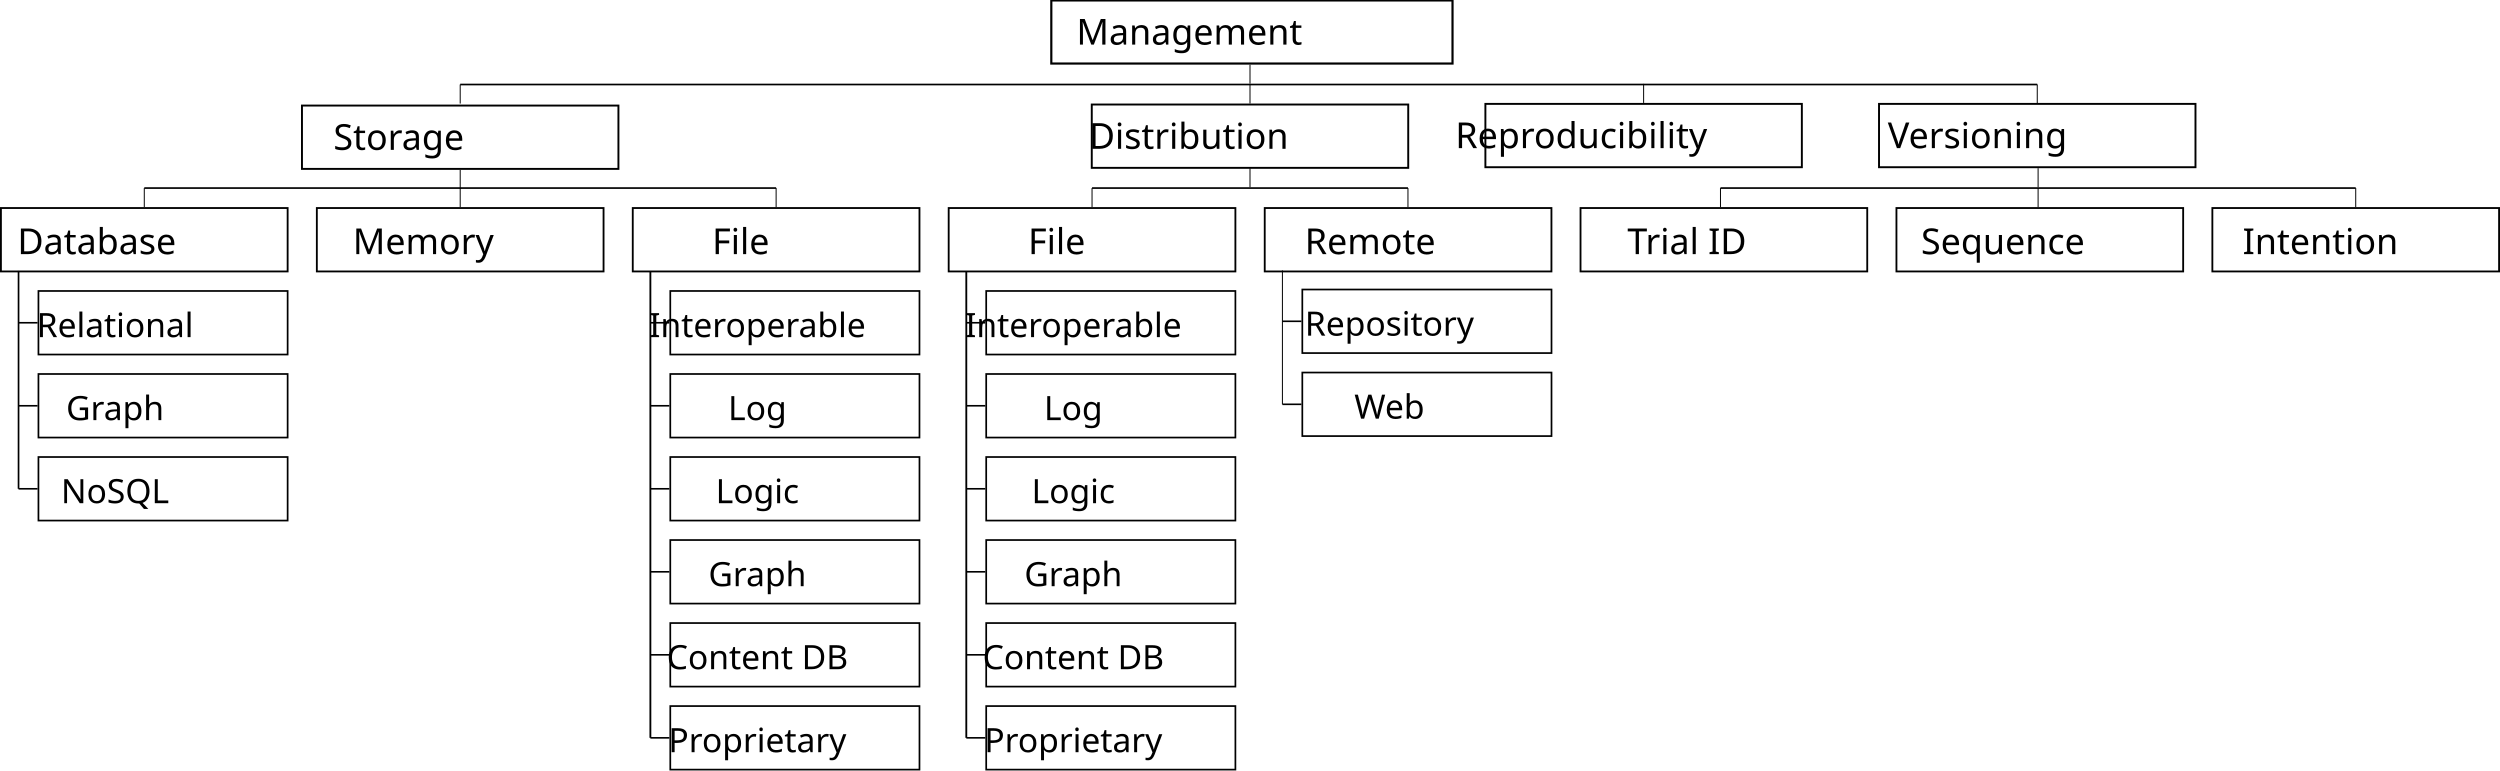
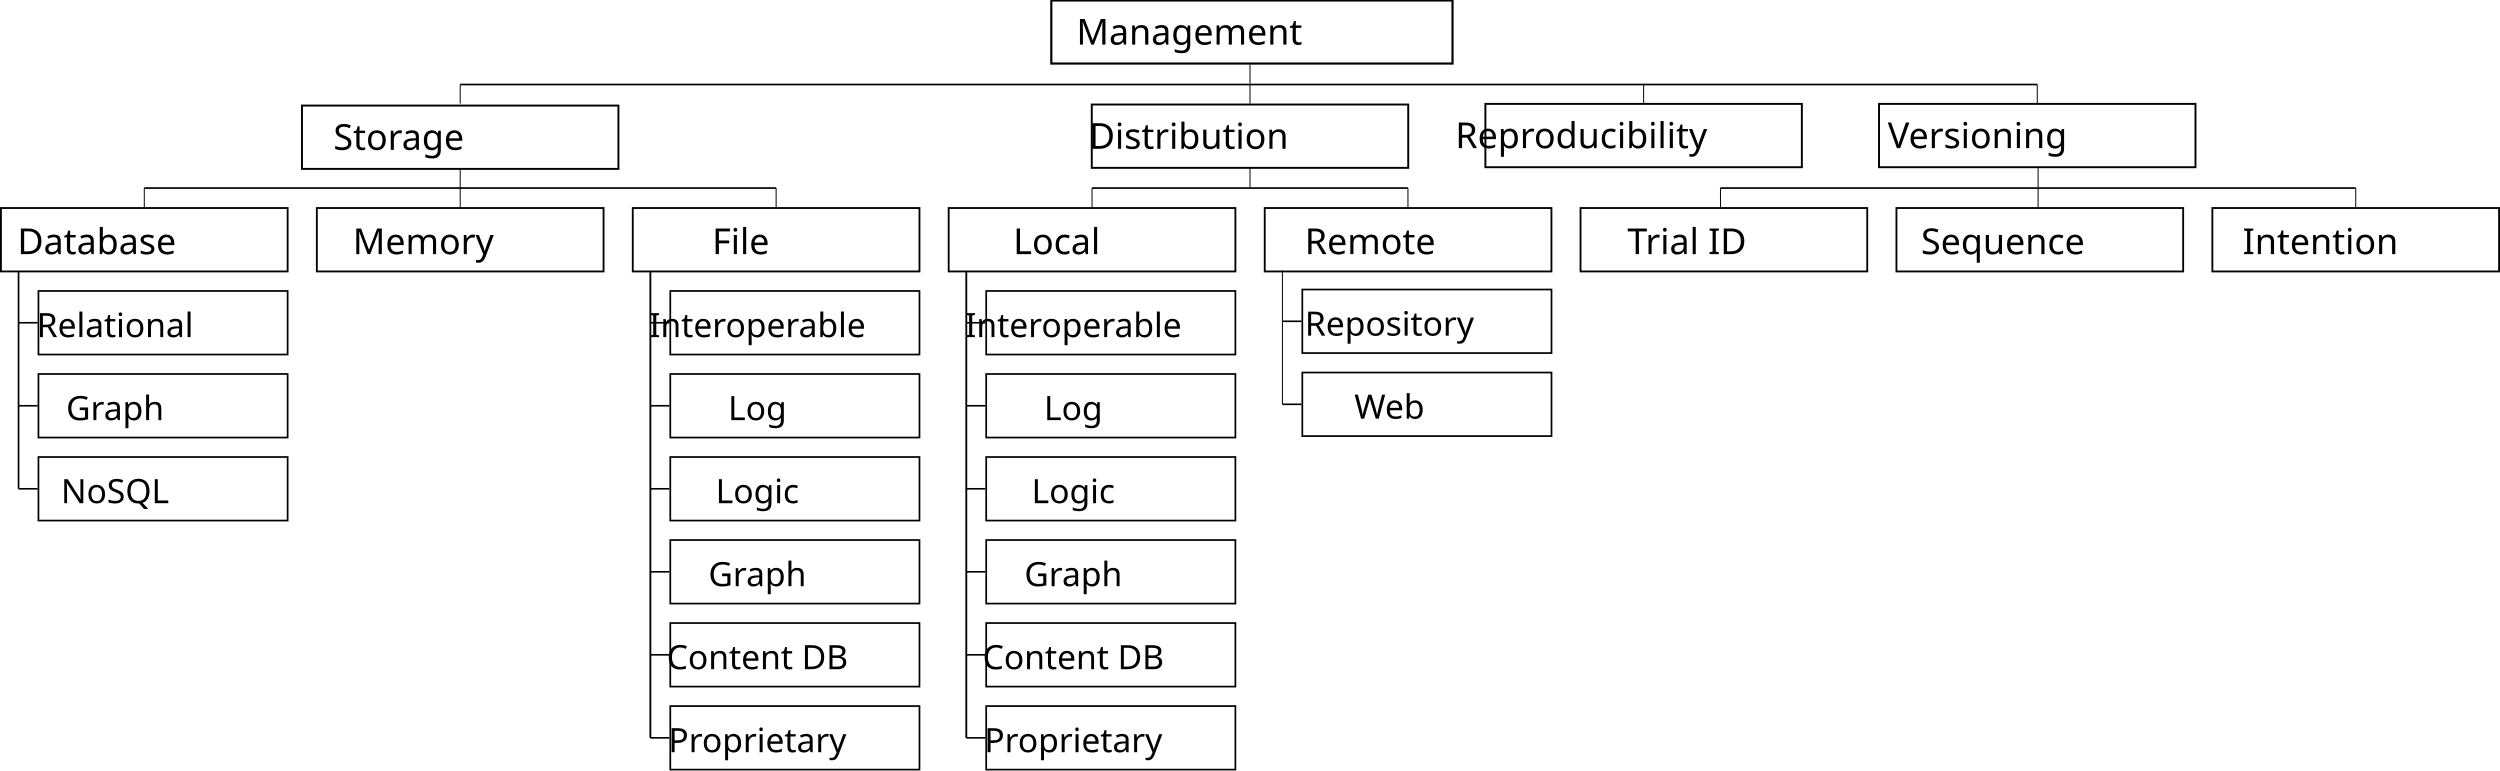
<svg xmlns="http://www.w3.org/2000/svg" width="393.833mm" height="121.375mm" viewBox="0 0 393.833 121.375" version="1.1" id="svg8">
  <defs id="defs2" />
  <g id="layer1" transform="translate(-6.406778,8.511341)">
    <text xml:space="preserve" style="font-style:normal;font-weight:normal;font-size:10.583px;line-height:1.25;font-family:sans-serif;letter-spacing:0px;word-spacing:0px;fill:#000000;fill-opacity:1;stroke:none;stroke-width:0.265" x="24.757" y="59.442" id="text3727">
      <tspan id="tspan3725" x="24.757" y="69.097" style="stroke-width:0.265" />
    </text>
    <path style="fill:none;stroke:#000000;stroke-width:0.154px;stroke-linecap:butt;stroke-linejoin:miter;stroke-opacity:1" d="m 29.135,24.115 v -3" id="path3860" />
    <path style="fill:none;stroke:#000000;stroke-width:0.154px;stroke-linecap:butt;stroke-linejoin:miter;stroke-opacity:1" d="m 78.903,24.115 v -3" id="path3860-5" />
    <path style="fill:none;stroke:#000000;stroke-width:0.154px;stroke-linecap:butt;stroke-linejoin:miter;stroke-opacity:1" d="m 228.207,24.115 v -3" id="path3860-5-2-8" />
    <path style="fill:none;stroke:#000000;stroke-width:0.154px;stroke-linecap:butt;stroke-linejoin:miter;stroke-opacity:1" d="m 203.323,20.983 v -3" id="path3860-5-2-8-0" />
    <g transform="translate(7.897393,12.69999)" id="g4000-7">
      <g transform="translate(14.74107,31.93899)" id="g4071-0">
        <flowRoot xml:space="preserve" id="flowRoot4122" style="font-style:normal;font-weight:normal;font-size:24px;line-height:1.25;font-family:sans-serif;letter-spacing:0px;word-spacing:0px;fill:#000000;fill-opacity:1;stroke:none">
          <flowRegion id="flowRegion4124">
            <rect id="rect4126" width="115" height="88.571" x="121.429" y="235.334" />
          </flowRegion>
          <flowPara id="flowPara4128" />
        </flowRoot>
      </g>
    </g>
    <g id="g136-7" transform="translate(250.2268,4.7977301e-6)">
      <rect y="24.26" x="54.933" height="9.991" width="45.167" id="rect3684-6-5-9" style="fill:none;stroke:#000000;stroke-width:0.29" />
      <text id="text3731-8-05" y="31.523" x="77.485" style="font-style:normal;font-weight:normal;font-size:6.35px;line-height:1.25;font-family:sans-serif;text-align:center;letter-spacing:0px;word-spacing:0px;text-anchor:middle;fill:#000000;fill-opacity:1;stroke:none;stroke-width:0.265" xml:space="preserve">
        <tspan style="font-size:5.644px;text-align:center;text-anchor:middle;stroke-width:0.265" y="31.523" x="77.485" id="tspan3729-0-9">Sequence</tspan>
      </text>
    </g>
    <g id="g131-6" transform="translate(248.84,-0.2267866)">
      <rect y="24.486" x="6.552" height="9.991" width="45.167" id="rect3684-6-5-1-5" style="fill:none;stroke:#000000;stroke-width:0.29" />
      <text id="text3731-8-5-8" y="31.75" x="29.088" style="font-style:normal;font-weight:normal;font-size:6.35px;line-height:1.25;font-family:sans-serif;text-align:center;letter-spacing:0px;word-spacing:0px;text-anchor:middle;fill:#000000;fill-opacity:1;stroke:none;stroke-width:0.265" xml:space="preserve">
        <tspan style="font-size:5.644px;text-align:center;text-anchor:middle;stroke-width:0.265" y="31.75" x="29.088" id="tspan3729-0-2-2">Trial ID</tspan>
      </text>
    </g>
    <g id="g141-9" transform="translate(251.6053,3.8291546e-6)">
      <rect y="24.26" x="103.322" height="9.991" width="45.167" id="rect3684-6-5-4-26" style="fill:none;stroke:#000000;stroke-width:0.29" />
      <text id="text3731-8-0-2" y="31.523" x="126.125" style="font-style:normal;font-weight:normal;font-size:6.35px;line-height:1.25;font-family:sans-serif;text-align:center;letter-spacing:0px;word-spacing:0px;text-anchor:middle;fill:#000000;fill-opacity:1;stroke:none;stroke-width:0.265" xml:space="preserve">
        <tspan style="font-size:5.644px;text-align:center;text-anchor:middle;stroke-width:0.265" y="31.523" x="126.125" id="tspan3729-0-4-9">Intention</tspan>
      </text>
    </g>
    <path style="fill:none;stroke:#000000;stroke-width:0.154px;stroke-linecap:butt;stroke-linejoin:miter;stroke-opacity:1" d="m 277.438,24.115 v -3" id="path3860-5-2-8-2" />
    <path style="fill:none;stroke:#000000;stroke-width:0.154px;stroke-linecap:butt;stroke-linejoin:miter;stroke-opacity:1" d="m 327.475,24.115 v -3" id="path3860-5-2-8-2-2" />
    <path style="fill:none;stroke:#000000;stroke-width:0.154px;stroke-linecap:butt;stroke-linejoin:miter;stroke-opacity:1" d="M 377.512,24.115 V 21.115" id="path3860-5-2-8-2-2-5" />
    <path style="fill:none;stroke:#000000;stroke-width:0.154px;stroke-linecap:butt;stroke-linejoin:miter;stroke-opacity:1" d="m 203.323,7.802 v -3" id="path3860-5-2-8-0-7" />
    <path style="fill:none;stroke:#000000;stroke-width:0.154px;stroke-linecap:butt;stroke-linejoin:miter;stroke-opacity:1" d="M 327.341,7.802 V 4.802" id="path3860-5-2-8-0-7-1" />
    <path style="fill:none;stroke:#000000;stroke-width:0.154px;stroke-linecap:butt;stroke-linejoin:miter;stroke-opacity:1" d="M 78.903,7.802 V 4.802" id="path3860-5-2-8-0-7-1-5" />
    <path style="fill:none;stroke:#000000;stroke-width:0.154px;stroke-linecap:butt;stroke-linejoin:miter;stroke-opacity:1" d="M 203.323,4.67 V 1.67" id="path3860-5-2-8-0-7-1-50" />
    <g id="g172">
      <rect y="-8.441" x="172.023" height="9.939" width="63.204" id="rect3684-2-7-8" style="fill:none;stroke:#000000;stroke-width:0.342" />
      <text id="text3688-9-5-3" y="-1.486" x="203.409" style="font-style:normal;font-weight:normal;font-size:10.583px;line-height:1.25;font-family:sans-serif;letter-spacing:0px;word-spacing:0px;fill:#000000;fill-opacity:1;stroke:none;stroke-width:0.265" xml:space="preserve">
        <tspan id="tspan3706-3-1-9" style="font-size:5.644px;line-height:0px;text-align:center;letter-spacing:0px;text-anchor:middle;stroke-width:0.265" y="-1.486" x="203.409">Management</tspan>
      </text>
    </g>
    <path style="fill:none;stroke:#000000;stroke-width:0.154px;stroke-linecap:butt;stroke-linejoin:miter;stroke-opacity:1" d="m 128.671,24.115 v -3" id="path3860-5-2" />
    <path style="fill:none;stroke:#000000;stroke-width:0.154px;stroke-linecap:butt;stroke-linejoin:miter;stroke-opacity:1" d="m 178.439,24.115 v -3" id="path3860-5-2-5" />
    <path style="fill:none;stroke:#000000;stroke-width:0.265px;stroke-linecap:butt;stroke-linejoin:miter;stroke-opacity:1" d="m 277.438,21.115 100.074,3e-6" id="path158" />
    <g id="g927" transform="translate(59.9144)">
      <rect y="7.954" x="118.482" height="9.977" width="49.853" id="rect3684" style="fill:none;stroke:#000000;stroke-width:0.304" />
      <text id="text3688" y="14.927" x="143.377" style="font-style:normal;font-weight:normal;font-size:10.583px;line-height:1.25;font-family:sans-serif;letter-spacing:0px;word-spacing:0px;fill:#000000;fill-opacity:1;stroke:none;stroke-width:0.265" xml:space="preserve">
        <tspan id="tspan3706" style="font-size:5.644px;line-height:0px;text-align:center;letter-spacing:0px;text-anchor:middle;stroke-width:0.265" y="14.927" x="143.377">Distribution</tspan>
      </text>
    </g>
    <g id="g273" transform="translate(53.74941)">
      <rect y="7.854" x="186.656" height="9.977" width="49.853" id="rect3684-2" style="fill:none;stroke:#000000;stroke-width:0.304" />
      <text id="text3688-9" y="14.827" x="211.391" style="font-style:normal;font-weight:normal;font-size:10.583px;line-height:1.25;font-family:sans-serif;letter-spacing:0px;word-spacing:0px;fill:#000000;fill-opacity:1;stroke:none;stroke-width:0.265" xml:space="preserve">
        <tspan id="tspan3706-3" style="font-size:5.644px;line-height:0px;text-align:center;letter-spacing:0px;text-anchor:middle;stroke-width:0.265" y="14.827" x="211.391">Reproducibility</tspan>
      </text>
    </g>
    <g id="g937">
      <rect y="7.854" x="302.415" height="9.977" width="49.853" id="rect3684-2-7" style="fill:none;stroke:#000000;stroke-width:0.304" />
      <text id="text3688-9-5" y="14.827" x="327.56" style="font-style:normal;font-weight:normal;font-size:10.583px;line-height:1.25;font-family:sans-serif;letter-spacing:0px;word-spacing:0px;fill:#000000;fill-opacity:1;stroke:none;stroke-width:0.265" xml:space="preserve">
        <tspan id="tspan3706-3-1" style="font-size:5.644px;line-height:0px;text-align:center;letter-spacing:0px;text-anchor:middle;stroke-width:0.265" y="14.827" x="327.56">Versioning</tspan>
      </text>
    </g>
    <g id="g932" transform="translate(3.49345)">
      <rect y="8.118" x="50.483" height="9.977" width="49.853" id="rect3684-7" style="fill:none;stroke:#000000;stroke-width:0.304" />
      <text id="text3688-2" y="15.091" x="75.363" style="font-style:normal;font-weight:normal;font-size:10.583px;line-height:1.25;font-family:sans-serif;letter-spacing:0px;word-spacing:0px;fill:#000000;fill-opacity:1;stroke:none;stroke-width:0.265" xml:space="preserve">
        <tspan id="tspan3706-9" style="font-size:5.644px;line-height:0px;text-align:center;letter-spacing:0px;text-anchor:middle;stroke-width:0.265" y="15.091" x="75.363">Storage</tspan>
      </text>
    </g>
    <path style="fill:none;stroke:#000000;stroke-width:0.154px;stroke-linecap:butt;stroke-linejoin:miter;stroke-opacity:1" d="m 78.903,21.247 v -3" id="path3860-5-2-8-0-0" />
    <path style="fill:none;stroke:#000000;stroke-width:0.154px;stroke-linecap:butt;stroke-linejoin:miter;stroke-opacity:1" d="m 327.475,20.983 v -3" id="path3860-5-2-8-0-6" />
    <path style="fill:none;stroke:#000000;stroke-width:0.154px;stroke-linecap:butt;stroke-linejoin:miter;stroke-opacity:1" d="m 265.332,7.702 v -3" id="path3860-5-2-8-0-7-6" />
    <g id="g136" transform="translate(1.386826,4.7977301e-6)">
      <rect y="24.26" x="54.933" height="9.991" width="45.167" id="rect3684-6-5" style="fill:none;stroke:#000000;stroke-width:0.29" />
      <text id="text3731-8" y="31.523" x="77.485" style="font-style:normal;font-weight:normal;font-size:6.35px;line-height:1.25;font-family:sans-serif;text-align:center;letter-spacing:0px;word-spacing:0px;text-anchor:middle;fill:#000000;fill-opacity:1;stroke:none;stroke-width:0.265" xml:space="preserve">
        <tspan style="font-size:5.644px;text-align:center;text-anchor:middle;stroke-width:0.265" y="31.523" x="77.485" id="tspan3729-0">Memory</tspan>
      </text>
    </g>
    <g id="g904">
      <g transform="translate(0,-0.2267866)" id="g131">
        <rect style="fill:none;stroke:#000000;stroke-width:0.29" id="rect3684-6-5-1" width="45.167" height="9.991" x="6.552" y="24.486" />
        <text xml:space="preserve" style="font-style:normal;font-weight:normal;font-size:6.35px;line-height:1.25;font-family:sans-serif;text-align:center;letter-spacing:0px;word-spacing:0px;text-anchor:middle;fill:#000000;fill-opacity:1;stroke:none;stroke-width:0.265" x="29.088" y="31.75" id="text3731-8-5">
          <tspan id="tspan3729-0-2" x="29.088" y="31.75" style="font-size:5.644px;text-align:center;text-anchor:middle;stroke-width:0.265">Database</tspan>
        </text>
      </g>
      <g id="g389-2-4" transform="translate(-3.055237,0.6386232)">
        <rect style="fill:none;stroke:#000000;stroke-width:0.27" id="rect3684-6-5-1-1-7-5" width="39.256" height="10.011" x="15.518" y="36.689" />
        <text xml:space="preserve" style="font-style:normal;font-weight:normal;font-size:6.35px;line-height:1.25;font-family:sans-serif;text-align:center;letter-spacing:0px;word-spacing:0px;text-anchor:middle;fill:#000000;fill-opacity:1;stroke:none;stroke-width:0.265" x="35.017" y="43.963" id="text3731-8-5-7-2-6">
          <tspan id="tspan3729-0-2-1-4-5" x="35.017" y="43.963" style="font-size:5.292px;text-align:center;text-anchor:middle;stroke-width:0.265">Relational</tspan>
        </text>
      </g>
      <g id="g389-2-5-8" transform="translate(-3.055237,13.71657)">
        <rect style="fill:none;stroke:#000000;stroke-width:0.27" id="rect3684-6-5-1-1-7-9-3" width="39.256" height="10.011" x="15.518" y="36.689" />
        <text xml:space="preserve" style="font-style:normal;font-weight:normal;font-size:6.35px;line-height:1.25;font-family:sans-serif;text-align:center;letter-spacing:0px;word-spacing:0px;text-anchor:middle;fill:#000000;fill-opacity:1;stroke:none;stroke-width:0.265" x="35.017" y="43.963" id="text3731-8-5-7-2-9-9">
          <tspan id="tspan3729-0-2-1-4-0-7" x="35.017" y="43.963" style="font-size:5.292px;text-align:center;text-anchor:middle;stroke-width:0.265">Graph</tspan>
        </text>
      </g>
      <g id="g389-2-5-1-7" transform="translate(-3.055237,26.79451)">
        <rect style="fill:none;stroke:#000000;stroke-width:0.27" id="rect3684-6-5-1-1-7-9-7-6" width="39.256" height="10.011" x="15.518" y="36.689" />
        <text xml:space="preserve" style="font-style:normal;font-weight:normal;font-size:6.35px;line-height:1.25;font-family:sans-serif;text-align:center;letter-spacing:0px;word-spacing:0px;text-anchor:middle;fill:#000000;fill-opacity:1;stroke:none;stroke-width:0.265" x="35.017" y="43.963" id="text3731-8-5-7-2-9-0-7">
          <tspan id="tspan3729-0-2-1-4-0-1-9" x="35.017" y="43.963" style="font-size:5.292px;text-align:center;text-anchor:middle;stroke-width:0.265">NoSQL</tspan>
        </text>
      </g>
      <path id="path690" d="m 12.327,42.333 h -3" style="fill:none;stroke:#000000;stroke-width:0.256px;stroke-linecap:butt;stroke-linejoin:miter;stroke-opacity:1" />
      <path id="path690-6" d="m 12.327,55.411 h -3" style="fill:none;stroke:#000000;stroke-width:0.256px;stroke-linecap:butt;stroke-linejoin:miter;stroke-opacity:1" />
      <path id="path690-0" d="m 12.327,68.489 h -3" style="fill:none;stroke:#000000;stroke-width:0.256px;stroke-linecap:butt;stroke-linejoin:miter;stroke-opacity:1" />
      <path id="path743" d="M 9.327,68.489 V 34.168" style="fill:none;stroke:#000000;stroke-width:0.265px;stroke-linecap:butt;stroke-linejoin:miter;stroke-opacity:1" />
    </g>
    <g id="g141" transform="translate(2.765335,5.3431126e-6)">
      <rect y="24.26" x="103.322" height="9.991" width="45.167" id="rect3684-6-5-4" style="fill:none;stroke:#000000;stroke-width:0.29" />
      <text id="text3731-8-0" y="31.523" x="126.125" style="font-style:normal;font-weight:normal;font-size:6.35px;line-height:1.25;font-family:sans-serif;text-align:center;letter-spacing:0px;word-spacing:0px;text-anchor:middle;fill:#000000;fill-opacity:1;stroke:none;stroke-width:0.265" xml:space="preserve">
        <tspan style="font-size:5.644px;text-align:center;text-anchor:middle;stroke-width:0.265" y="31.523" x="126.125" id="tspan3729-0-4">File</tspan>
      </text>
    </g>
    <g transform="translate(96.48077,0.6386245)" id="g389-2">
      <rect y="36.689" x="15.518" height="10.011" width="39.256" id="rect3684-6-5-1-1-7" style="fill:none;stroke:#000000;stroke-width:0.27" />
      <text id="text3731-8-5-7-2" y="43.963" x="35.017" style="font-style:normal;font-weight:normal;font-size:6.35px;line-height:1.25;font-family:sans-serif;text-align:center;letter-spacing:0px;word-spacing:0px;text-anchor:middle;fill:#000000;fill-opacity:1;stroke:none;stroke-width:0.265" xml:space="preserve">
        <tspan style="font-size:5.292px;text-align:center;text-anchor:middle;stroke-width:0.265" y="43.963" x="35.017" id="tspan3729-0-2-1-4">Interoperable</tspan>
      </text>
    </g>
    <g transform="translate(96.48077,13.71657)" id="g389-2-5">
      <rect y="36.689" x="15.518" height="10.011" width="39.256" id="rect3684-6-5-1-1-7-9" style="fill:none;stroke:#000000;stroke-width:0.27" />
      <text id="text3731-8-5-7-2-9" y="43.963" x="35.017" style="font-style:normal;font-weight:normal;font-size:6.35px;line-height:1.25;font-family:sans-serif;text-align:center;letter-spacing:0px;word-spacing:0px;text-anchor:middle;fill:#000000;fill-opacity:1;stroke:none;stroke-width:0.265" xml:space="preserve">
        <tspan style="font-size:5.292px;text-align:center;text-anchor:middle;stroke-width:0.265" y="43.963" x="35.017" id="tspan3729-0-2-1-4-0">Log</tspan>
      </text>
    </g>
    <g transform="translate(96.48077,26.79451)" id="g389-2-5-1">
      <rect y="36.689" x="15.518" height="10.011" width="39.256" id="rect3684-6-5-1-1-7-9-7" style="fill:none;stroke:#000000;stroke-width:0.27" />
      <text id="text3731-8-5-7-2-9-0" y="43.963" x="35.017" style="font-style:normal;font-weight:normal;font-size:6.35px;line-height:1.25;font-family:sans-serif;text-align:center;letter-spacing:0px;word-spacing:0px;text-anchor:middle;fill:#000000;fill-opacity:1;stroke:none;stroke-width:0.265" xml:space="preserve">
        <tspan style="font-size:5.292px;text-align:center;text-anchor:middle;stroke-width:0.265" y="43.963" x="35.017" id="tspan3729-0-2-1-4-0-1">Logic</tspan>
      </text>
    </g>
    <g transform="translate(96.48077,39.87246)" id="g389-2-5-1-5">
      <rect y="36.689" x="15.518" height="10.011" width="39.256" id="rect3684-6-5-1-1-7-9-7-2" style="fill:none;stroke:#000000;stroke-width:0.27" />
      <text id="text3731-8-5-7-2-9-0-5" y="43.963" x="35.017" style="font-style:normal;font-weight:normal;font-size:6.35px;line-height:1.25;font-family:sans-serif;text-align:center;letter-spacing:0px;word-spacing:0px;text-anchor:middle;fill:#000000;fill-opacity:1;stroke:none;stroke-width:0.265" xml:space="preserve">
        <tspan style="font-size:5.292px;text-align:center;text-anchor:middle;stroke-width:0.265" y="43.963" x="35.017" id="tspan3729-0-2-1-4-0-1-8">Graph</tspan>
      </text>
    </g>
    <g transform="translate(96.48077,52.9504)" id="g389-2-5-1-5-4">
      <rect y="36.689" x="15.518" height="10.011" width="39.256" id="rect3684-6-5-1-1-7-9-7-2-3" style="fill:none;stroke:#000000;stroke-width:0.27" />
      <text id="text3731-8-5-7-2-9-0-5-4" y="43.963" x="35.017" style="font-style:normal;font-weight:normal;font-size:6.35px;line-height:1.25;font-family:sans-serif;text-align:center;letter-spacing:0px;word-spacing:0px;text-anchor:middle;fill:#000000;fill-opacity:1;stroke:none;stroke-width:0.265" xml:space="preserve">
        <tspan style="font-size:5.292px;text-align:center;text-anchor:middle;stroke-width:0.265" y="43.963" x="35.017" id="tspan3729-0-2-1-4-0-1-8-9">Content DB</tspan>
      </text>
    </g>
    <path style="fill:none;stroke:#000000;stroke-width:0.256px;stroke-linecap:butt;stroke-linejoin:miter;stroke-opacity:1" d="m 111.863,42.333 h -3" id="path690-5" />
    <path style="fill:none;stroke:#000000;stroke-width:0.256px;stroke-linecap:butt;stroke-linejoin:miter;stroke-opacity:1" d="m 111.863,55.411 h -3" id="path690-4" />
    <path style="fill:none;stroke:#000000;stroke-width:0.256px;stroke-linecap:butt;stroke-linejoin:miter;stroke-opacity:1" d="m 111.863,68.489 h -3" id="path690-2" />
    <path style="fill:none;stroke:#000000;stroke-width:0.256px;stroke-linecap:butt;stroke-linejoin:miter;stroke-opacity:1" d="m 111.863,81.567 h -3" id="path690-1" />
    <path style="fill:none;stroke:#000000;stroke-width:0.256px;stroke-linecap:butt;stroke-linejoin:miter;stroke-opacity:1" d="m 111.863,94.645 h -3" id="path690-27" />
    <path style="fill:none;stroke:#000000;stroke-width:0.292px;stroke-linecap:butt;stroke-linejoin:miter;stroke-opacity:1" d="M 108.863,107.723 V 34.324" id="path745" />
    <g id="g146" transform="translate(47.95139,4.7977301e-6)">
      <rect y="24.26" x="157.692" height="9.991" width="45.167" id="rect3684-6-5-4-2" style="fill:none;stroke:#000000;stroke-width:0.29" />
      <text id="text3731-8-0-5" y="31.523" x="180.085" style="font-style:normal;font-weight:normal;font-size:6.35px;line-height:1.25;font-family:sans-serif;text-align:center;letter-spacing:0px;word-spacing:0px;text-anchor:middle;fill:#000000;fill-opacity:1;stroke:none;stroke-width:0.265" xml:space="preserve">
        <tspan style="font-size:5.644px;text-align:center;text-anchor:middle;stroke-width:0.265" y="31.523" x="180.085" id="tspan3729-0-4-8">Remote</tspan>
      </text>
    </g>
    <g id="g141-7" transform="translate(52.53334,2.9052826e-6)">
      <rect y="24.26" x="103.322" height="9.991" width="45.167" id="rect3684-6-5-4-6" style="fill:none;stroke:#000000;stroke-width:0.29" />
      <text id="text3731-8-0-1" y="31.523" x="126.125" style="font-style:normal;font-weight:normal;font-size:6.35px;line-height:1.25;font-family:sans-serif;text-align:center;letter-spacing:0px;word-spacing:0px;text-anchor:middle;fill:#000000;fill-opacity:1;stroke:none;stroke-width:0.265" xml:space="preserve">
-         <tspan style="font-size:5.644px;text-align:center;text-anchor:middle;stroke-width:0.265" y="31.523" x="126.125" id="tspan3729-0-4-3">File</tspan>
+         <tspan style="font-size:5.644px;text-align:center;text-anchor:middle;stroke-width:0.265" y="31.523" x="126.125" id="tspan3729-0-4-3">Local</tspan>
      </text>
    </g>
    <g transform="translate(146.2488,0.6386221)" id="g389-2-3">
      <rect y="36.689" x="15.518" height="10.011" width="39.256" id="rect3684-6-5-1-1-7-6" style="fill:none;stroke:#000000;stroke-width:0.27" />
      <text id="text3731-8-5-7-2-93" y="43.963" x="35.017" style="font-style:normal;font-weight:normal;font-size:6.35px;line-height:1.25;font-family:sans-serif;text-align:center;letter-spacing:0px;word-spacing:0px;text-anchor:middle;fill:#000000;fill-opacity:1;stroke:none;stroke-width:0.265" xml:space="preserve">
        <tspan style="font-size:5.292px;text-align:center;text-anchor:middle;stroke-width:0.265" y="43.963" x="35.017" id="tspan3729-0-2-1-4-7">Interoperable</tspan>
      </text>
    </g>
    <g transform="translate(146.2488,13.71657)" id="g389-2-5-4">
      <rect y="36.689" x="15.518" height="10.011" width="39.256" id="rect3684-6-5-1-1-7-9-8" style="fill:none;stroke:#000000;stroke-width:0.27" />
      <text id="text3731-8-5-7-2-9-4" y="43.963" x="35.017" style="font-style:normal;font-weight:normal;font-size:6.35px;line-height:1.25;font-family:sans-serif;text-align:center;letter-spacing:0px;word-spacing:0px;text-anchor:middle;fill:#000000;fill-opacity:1;stroke:none;stroke-width:0.265" xml:space="preserve">
        <tspan style="font-size:5.292px;text-align:center;text-anchor:middle;stroke-width:0.265" y="43.963" x="35.017" id="tspan3729-0-2-1-4-0-3">Log</tspan>
      </text>
    </g>
    <g transform="translate(146.2488,26.79451)" id="g389-2-5-1-0">
      <rect y="36.689" x="15.518" height="10.011" width="39.256" id="rect3684-6-5-1-1-7-9-7-0" style="fill:none;stroke:#000000;stroke-width:0.27" />
      <text id="text3731-8-5-7-2-9-0-3" y="43.963" x="35.017" style="font-style:normal;font-weight:normal;font-size:6.35px;line-height:1.25;font-family:sans-serif;text-align:center;letter-spacing:0px;word-spacing:0px;text-anchor:middle;fill:#000000;fill-opacity:1;stroke:none;stroke-width:0.265" xml:space="preserve">
        <tspan style="font-size:5.292px;text-align:center;text-anchor:middle;stroke-width:0.265" y="43.963" x="35.017" id="tspan3729-0-2-1-4-0-1-1">Logic</tspan>
      </text>
    </g>
    <g transform="translate(146.2488,39.87246)" id="g389-2-5-1-5-7">
      <rect y="36.689" x="15.518" height="10.011" width="39.256" id="rect3684-6-5-1-1-7-9-7-2-8" style="fill:none;stroke:#000000;stroke-width:0.27" />
      <text id="text3731-8-5-7-2-9-0-5-1" y="43.963" x="35.017" style="font-style:normal;font-weight:normal;font-size:6.35px;line-height:1.25;font-family:sans-serif;text-align:center;letter-spacing:0px;word-spacing:0px;text-anchor:middle;fill:#000000;fill-opacity:1;stroke:none;stroke-width:0.265" xml:space="preserve">
        <tspan style="font-size:5.292px;text-align:center;text-anchor:middle;stroke-width:0.265" y="43.963" x="35.017" id="tspan3729-0-2-1-4-0-1-8-3">Graph</tspan>
      </text>
    </g>
    <g transform="translate(146.2488,52.9504)" id="g389-2-5-1-5-4-3">
      <rect y="36.689" x="15.518" height="10.011" width="39.256" id="rect3684-6-5-1-1-7-9-7-2-3-9" style="fill:none;stroke:#000000;stroke-width:0.27" />
      <text id="text3731-8-5-7-2-9-0-5-4-3" y="43.963" x="35.017" style="font-style:normal;font-weight:normal;font-size:6.35px;line-height:1.25;font-family:sans-serif;text-align:center;letter-spacing:0px;word-spacing:0px;text-anchor:middle;fill:#000000;fill-opacity:1;stroke:none;stroke-width:0.265" xml:space="preserve">
        <tspan style="font-size:5.292px;text-align:center;text-anchor:middle;stroke-width:0.265" y="43.963" x="35.017" id="tspan3729-0-2-1-4-0-1-8-9-1">Content DB</tspan>
      </text>
    </g>
    <path style="fill:none;stroke:#000000;stroke-width:0.256px;stroke-linecap:butt;stroke-linejoin:miter;stroke-opacity:1" d="m 161.631,42.333 h -3" id="path690-5-0" />
    <path style="fill:none;stroke:#000000;stroke-width:0.256px;stroke-linecap:butt;stroke-linejoin:miter;stroke-opacity:1" d="m 161.631,55.411 h -3" id="path690-4-3" />
    <path style="fill:none;stroke:#000000;stroke-width:0.256px;stroke-linecap:butt;stroke-linejoin:miter;stroke-opacity:1" d="m 161.631,68.489 h -3" id="path690-2-7" />
    <path style="fill:none;stroke:#000000;stroke-width:0.256px;stroke-linecap:butt;stroke-linejoin:miter;stroke-opacity:1" d="m 161.631,81.567 h -3" id="path690-1-1" />
    <path style="fill:none;stroke:#000000;stroke-width:0.256px;stroke-linecap:butt;stroke-linejoin:miter;stroke-opacity:1" d="m 161.631,94.645 h -3" id="path690-27-7" />
    <path style="fill:none;stroke:#000000;stroke-width:0.292px;stroke-linecap:butt;stroke-linejoin:miter;stroke-opacity:1" d="M 158.631,107.723 V 34.324" id="path745-1" />
    <path style="fill:none;stroke:#000000;stroke-width:0.265px;stroke-linecap:butt;stroke-linejoin:miter;stroke-opacity:1" d="m 29.135,21.115 h 99.536" id="path920" />
    <path style="fill:none;stroke:#000000;stroke-width:0.265px;stroke-linecap:butt;stroke-linejoin:miter;stroke-opacity:1" d="m 228.207,21.115 -49.768,1.1e-5" id="path922" />
    <path style="fill:none;stroke:#000000;stroke-width:0.265px;stroke-linecap:butt;stroke-linejoin:miter;stroke-opacity:1" d="M 327.341,4.802 H 78.903" id="path997" />
    <g transform="translate(96.48077,66.02841)" id="g389-2-5-1-5-4-9">
      <rect y="36.689" x="15.518" height="10.011" width="39.256" id="rect3684-6-5-1-1-7-9-7-2-3-99" style="fill:none;stroke:#000000;stroke-width:0.27" />
      <text id="text3731-8-5-7-2-9-0-5-4-0" y="43.963" x="35.017" style="font-style:normal;font-weight:normal;font-size:6.35px;line-height:1.25;font-family:sans-serif;text-align:center;letter-spacing:0px;word-spacing:0px;text-anchor:middle;fill:#000000;fill-opacity:1;stroke:none;stroke-width:0.265" xml:space="preserve">
        <tspan style="font-size:5.292px;text-align:center;text-anchor:middle;stroke-width:0.265" y="43.963" x="35.017" id="tspan3729-0-2-1-4-0-1-8-9-17">Proprietary</tspan>
      </text>
    </g>
    <g transform="translate(146.2488,66.02841)" id="g389-2-5-1-5-4-9-3">
      <rect y="36.689" x="15.518" height="10.011" width="39.256" id="rect3684-6-5-1-1-7-9-7-2-3-99-7" style="fill:none;stroke:#000000;stroke-width:0.27" />
      <text id="text3731-8-5-7-2-9-0-5-4-0-6" y="43.963" x="35.017" style="font-style:normal;font-weight:normal;font-size:6.35px;line-height:1.25;font-family:sans-serif;text-align:center;letter-spacing:0px;word-spacing:0px;text-anchor:middle;fill:#000000;fill-opacity:1;stroke:none;stroke-width:0.265" xml:space="preserve">
        <tspan style="font-size:5.292px;text-align:center;text-anchor:middle;stroke-width:0.265" y="43.963" x="35.017" id="tspan3729-0-2-1-4-0-1-8-9-17-2">Proprietary</tspan>
      </text>
    </g>
    <path style="fill:none;stroke:#000000;stroke-width:0.256px;stroke-linecap:butt;stroke-linejoin:miter;stroke-opacity:1" d="m 111.863,107.723 h -3" id="path690-27-2" />
    <path style="fill:none;stroke:#000000;stroke-width:0.256px;stroke-linecap:butt;stroke-linejoin:miter;stroke-opacity:1" d="m 161.631,107.723 h -3" id="path690-27-2-6" />
    <g transform="translate(196.0468,0.4081298)" id="g389-2-3-6">
      <rect y="36.689" x="15.518" height="10.011" width="39.256" id="rect3684-6-5-1-1-7-6-0" style="fill:none;stroke:#000000;stroke-width:0.27" />
      <text id="text3731-8-5-7-2-93-3" y="43.963" x="35.017" style="font-style:normal;font-weight:normal;font-size:6.35px;line-height:1.25;font-family:sans-serif;text-align:center;letter-spacing:0px;word-spacing:0px;text-anchor:middle;fill:#000000;fill-opacity:1;stroke:none;stroke-width:0.265" xml:space="preserve">
        <tspan style="font-size:5.292px;text-align:center;text-anchor:middle;stroke-width:0.265" y="43.963" x="35.017" id="tspan3729-0-2-1-4-7-9">Repository</tspan>
      </text>
    </g>
    <g transform="translate(196.0468,13.48607)" id="g389-2-5-4-0">
      <rect y="36.689" x="15.518" height="10.011" width="39.256" id="rect3684-6-5-1-1-7-9-8-7" style="fill:none;stroke:#000000;stroke-width:0.27" />
      <text id="text3731-8-5-7-2-9-4-8" y="43.963" x="35.017" style="font-style:normal;font-weight:normal;font-size:6.35px;line-height:1.25;font-family:sans-serif;text-align:center;letter-spacing:0px;word-spacing:0px;text-anchor:middle;fill:#000000;fill-opacity:1;stroke:none;stroke-width:0.265" xml:space="preserve">
        <tspan style="font-size:5.292px;text-align:center;text-anchor:middle;stroke-width:0.265" y="43.963" x="35.017" id="tspan3729-0-2-1-4-0-3-1">Web</tspan>
      </text>
    </g>
    <path style="fill:none;stroke:#000000;stroke-width:0.256px;stroke-linecap:butt;stroke-linejoin:miter;stroke-opacity:1" d="m 211.429,42.103 h -3" id="path690-5-0-7" />
    <path style="fill:none;stroke:#000000;stroke-width:0.256px;stroke-linecap:butt;stroke-linejoin:miter;stroke-opacity:1" d="m 211.429,55.181 h -3" id="path690-4-3-3" />
    <path style="fill:none;stroke:#000000;stroke-width:0.156px;stroke-linecap:butt;stroke-linejoin:miter;stroke-opacity:1" d="M 208.429,55.181 V 34.094" id="path745-1-6" />
  </g>
</svg>
